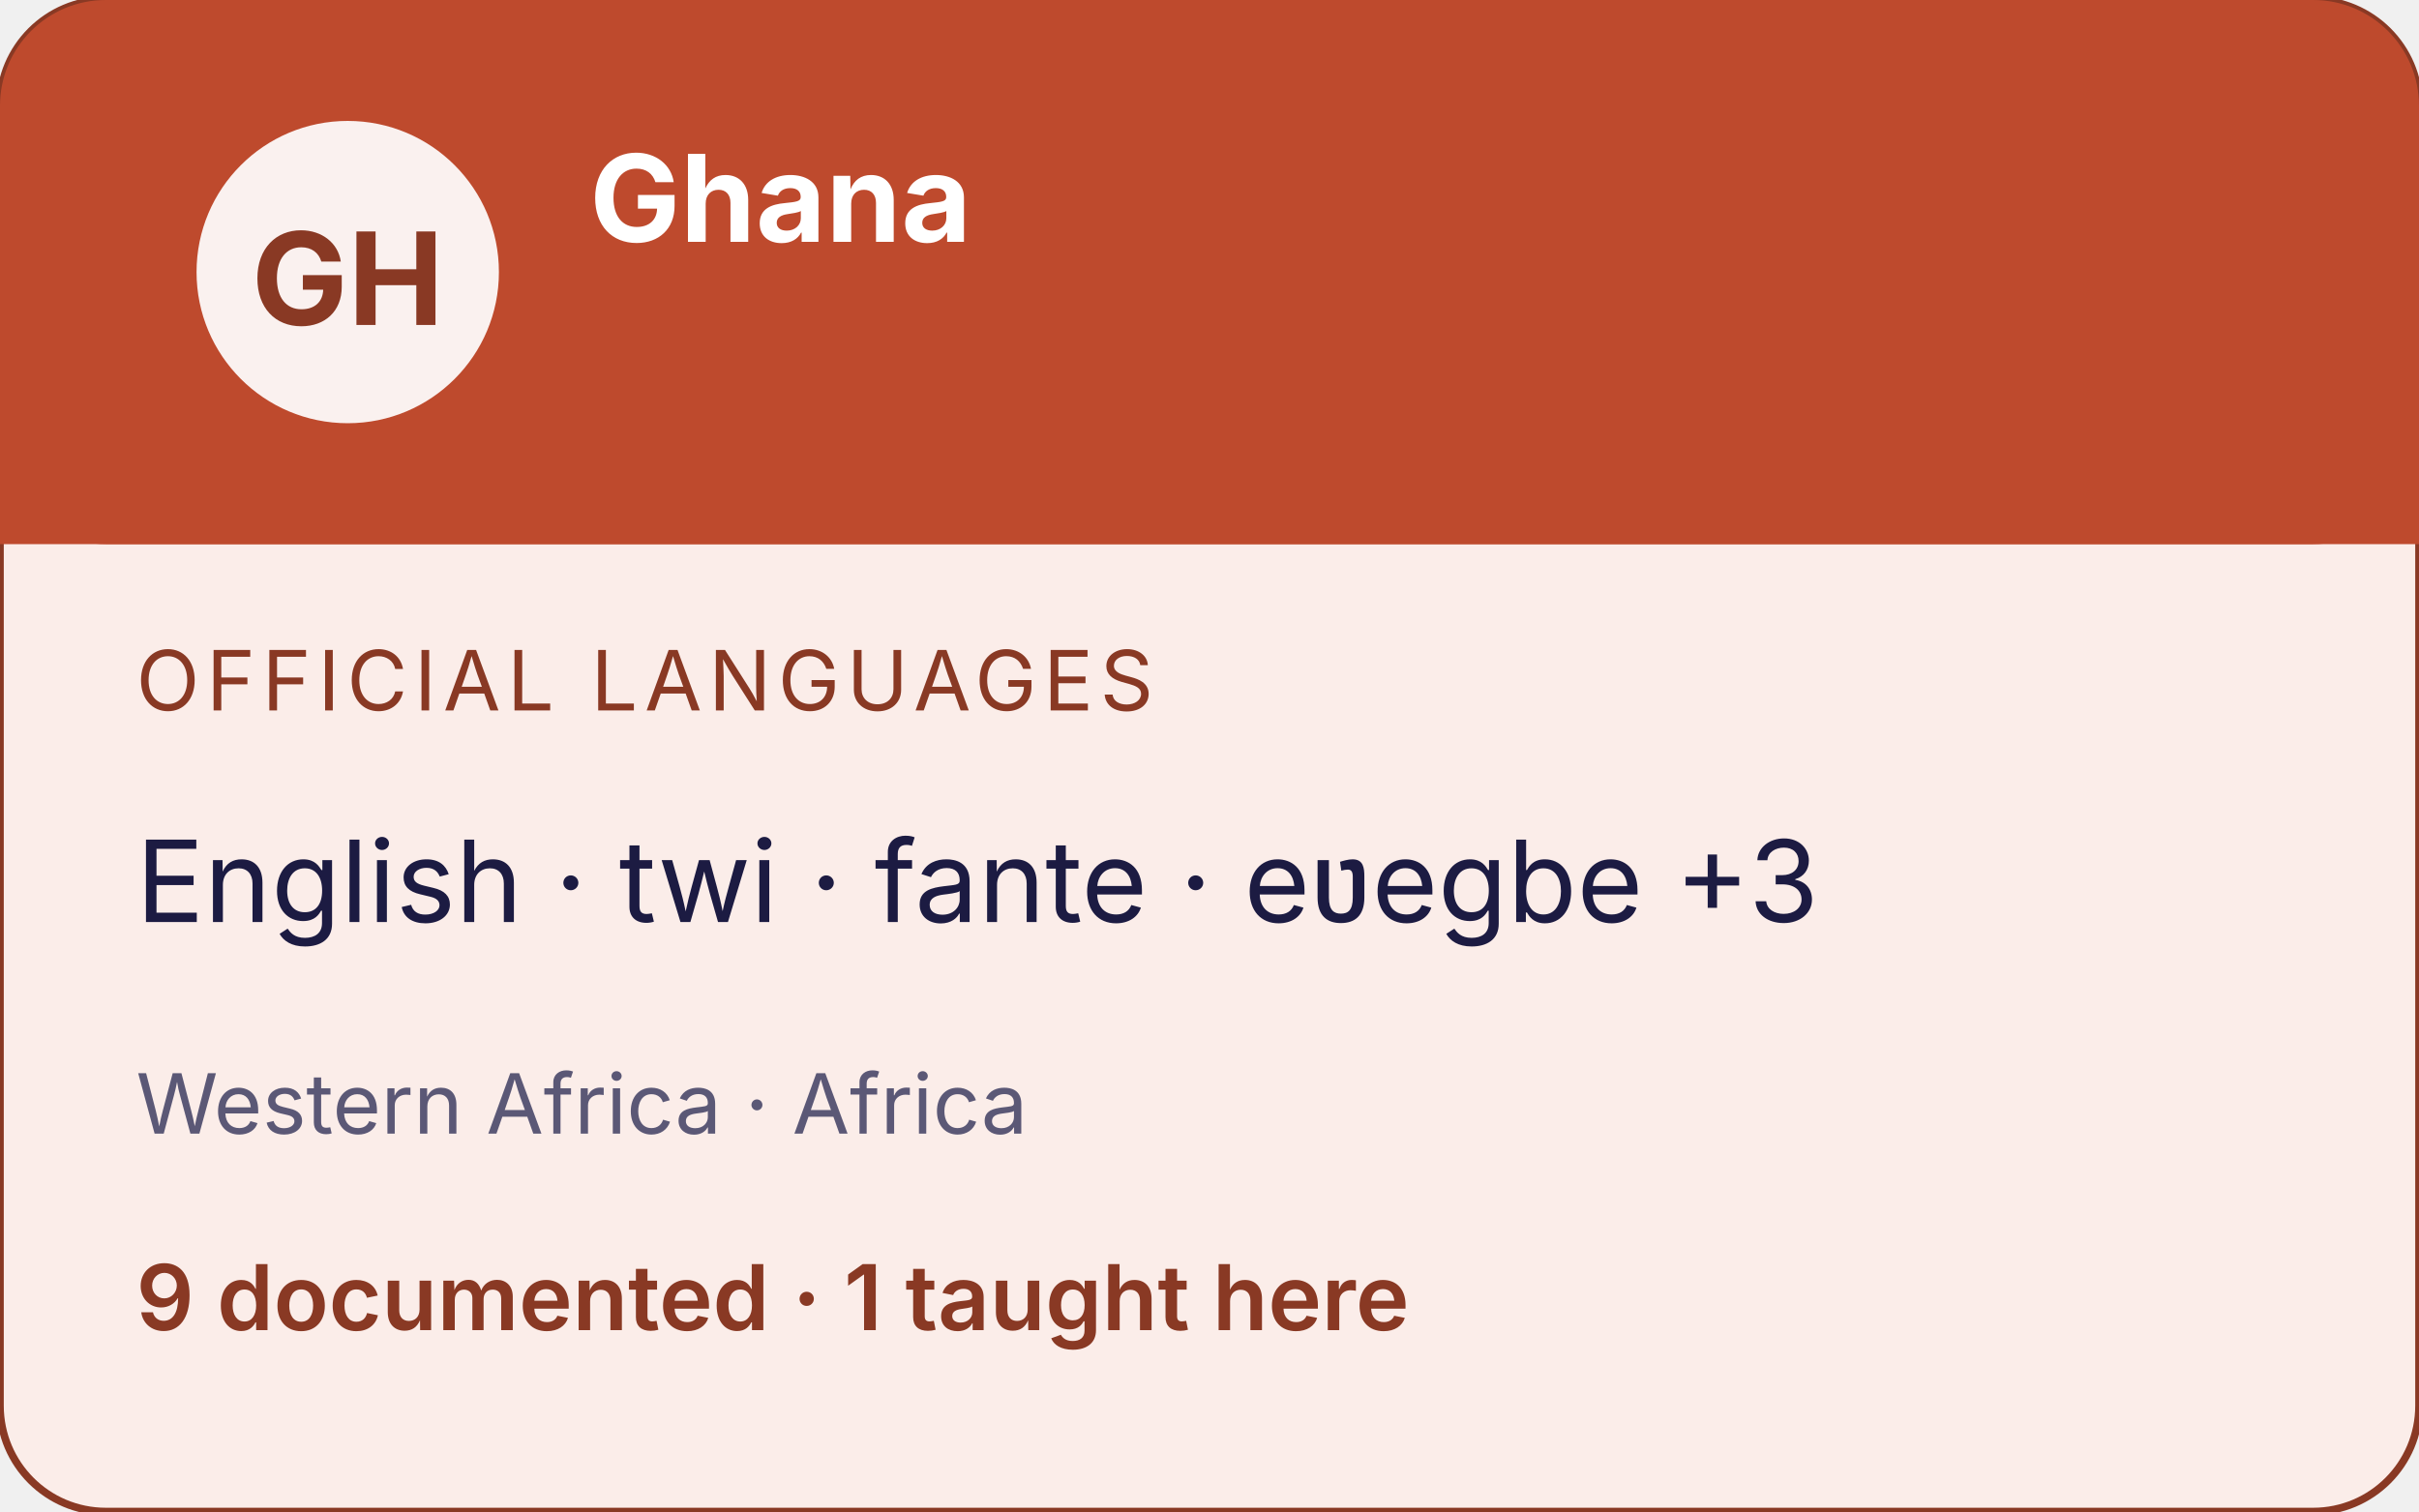
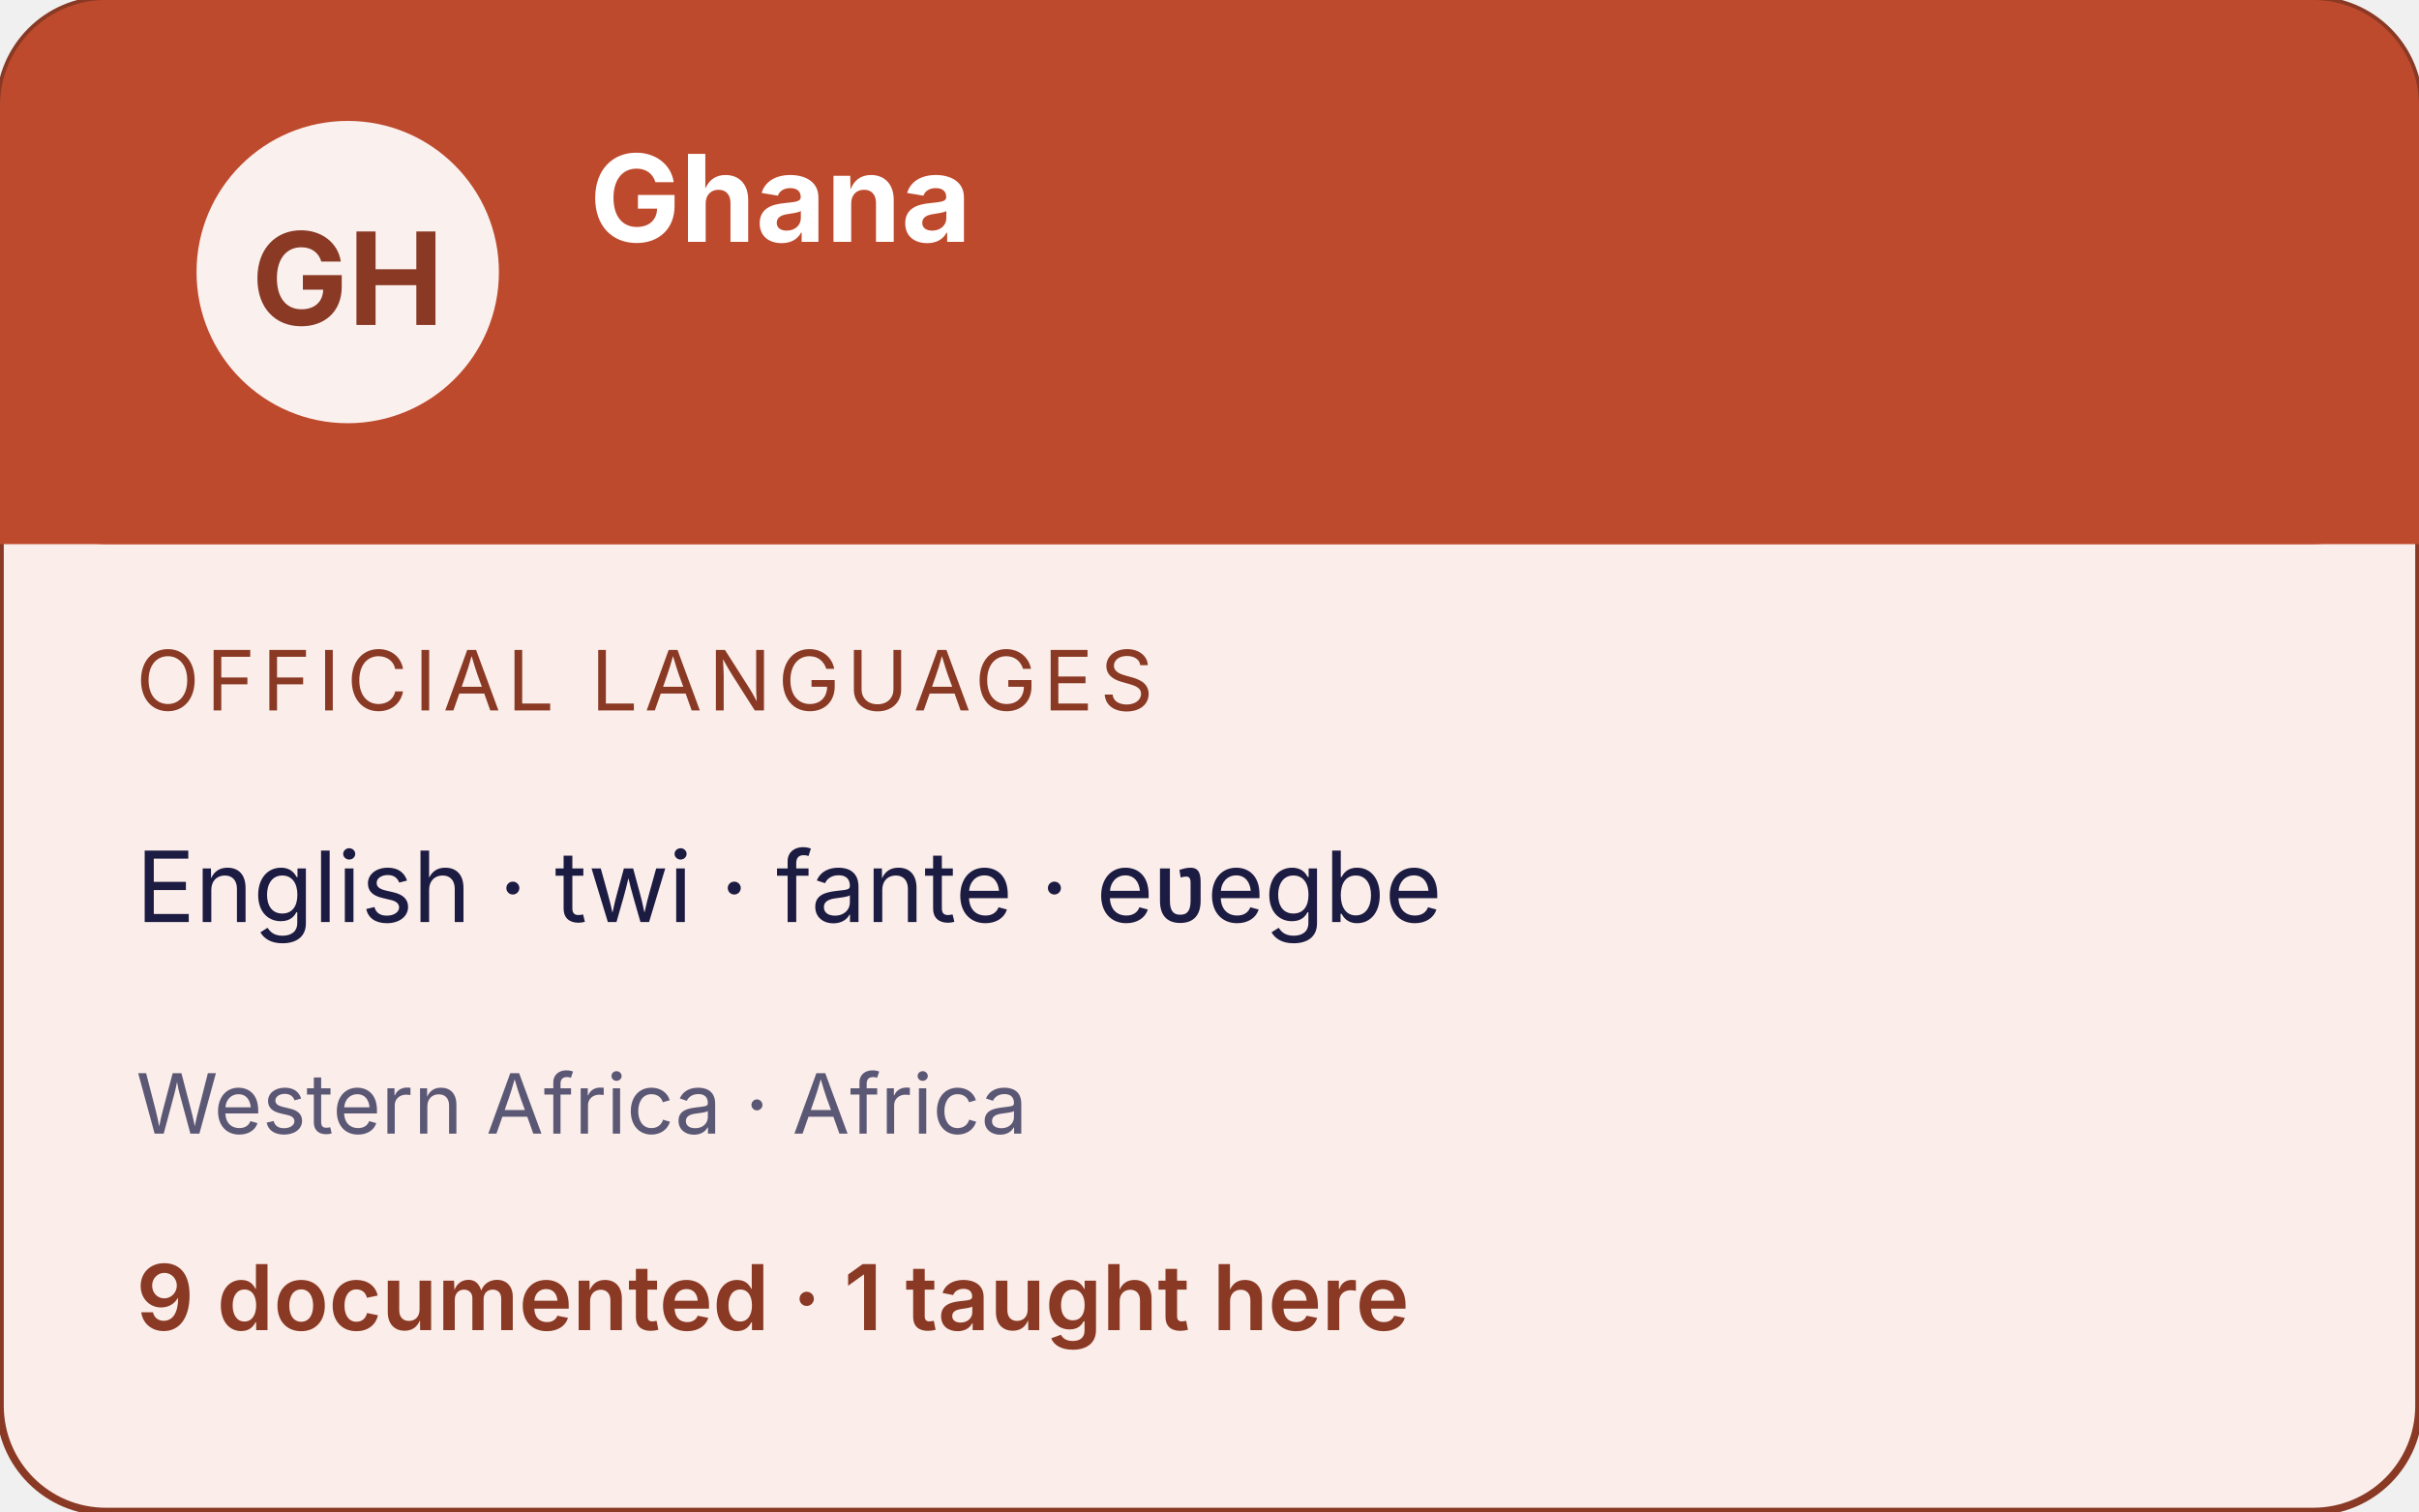
<svg xmlns="http://www.w3.org/2000/svg" viewBox="0 0 320 200" width="320" height="200" role="img" aria-label="Ghana (GH): English, twi, fante, eʋegbe. 9 languages documented for this country, 1 of them has a course on EkGuru." font-family="system-ui,-apple-system,Segoe UI,sans-serif">
  <rect width="320" height="200" rx="14" fill="hsl(12 70% 95%)" stroke="hsl(12 58% 34%)" stroke-width="1" />
  <rect width="320" height="72" rx="14" fill="hsl(12 62% 46%)" />
  <rect y="58" width="320" height="14" fill="hsl(12 62% 46%)" />
  <circle cx="46" cy="36" r="20" fill="#fff" opacity=".92" />
  <text x="46" y="43" text-anchor="middle" font-size="17" font-weight="700" fill="hsl(12 58% 34%)">GH</text>
  <text x="78" y="32" font-size="16" font-weight="700" fill="#fff">Ghana</text>
  <text x="78" y="52" font-size="12" fill="#fff" opacity=".92" />
  <text x="18" y="94" font-size="11" letter-spacing=".08em" fill="hsl(12 58% 34%)">OFFICIAL LANGUAGES</text>
-   <text x="18" y="122" font-size="15" fill="#1c1b42">English · twi · fante · eʋegbe +3</text>
+   <text x="18" y="122" font-size="13" fill="#1c1b42">English · twi · fante · eʋegbe</text>
  <text x="18" y="150" font-size="11" fill="#5b5876">Western Africa · Africa</text>
  <text x="18" y="176" font-size="12" font-weight="600" fill="hsl(12 58% 34%)">9 documented · 1 taught here</text>
</svg>
